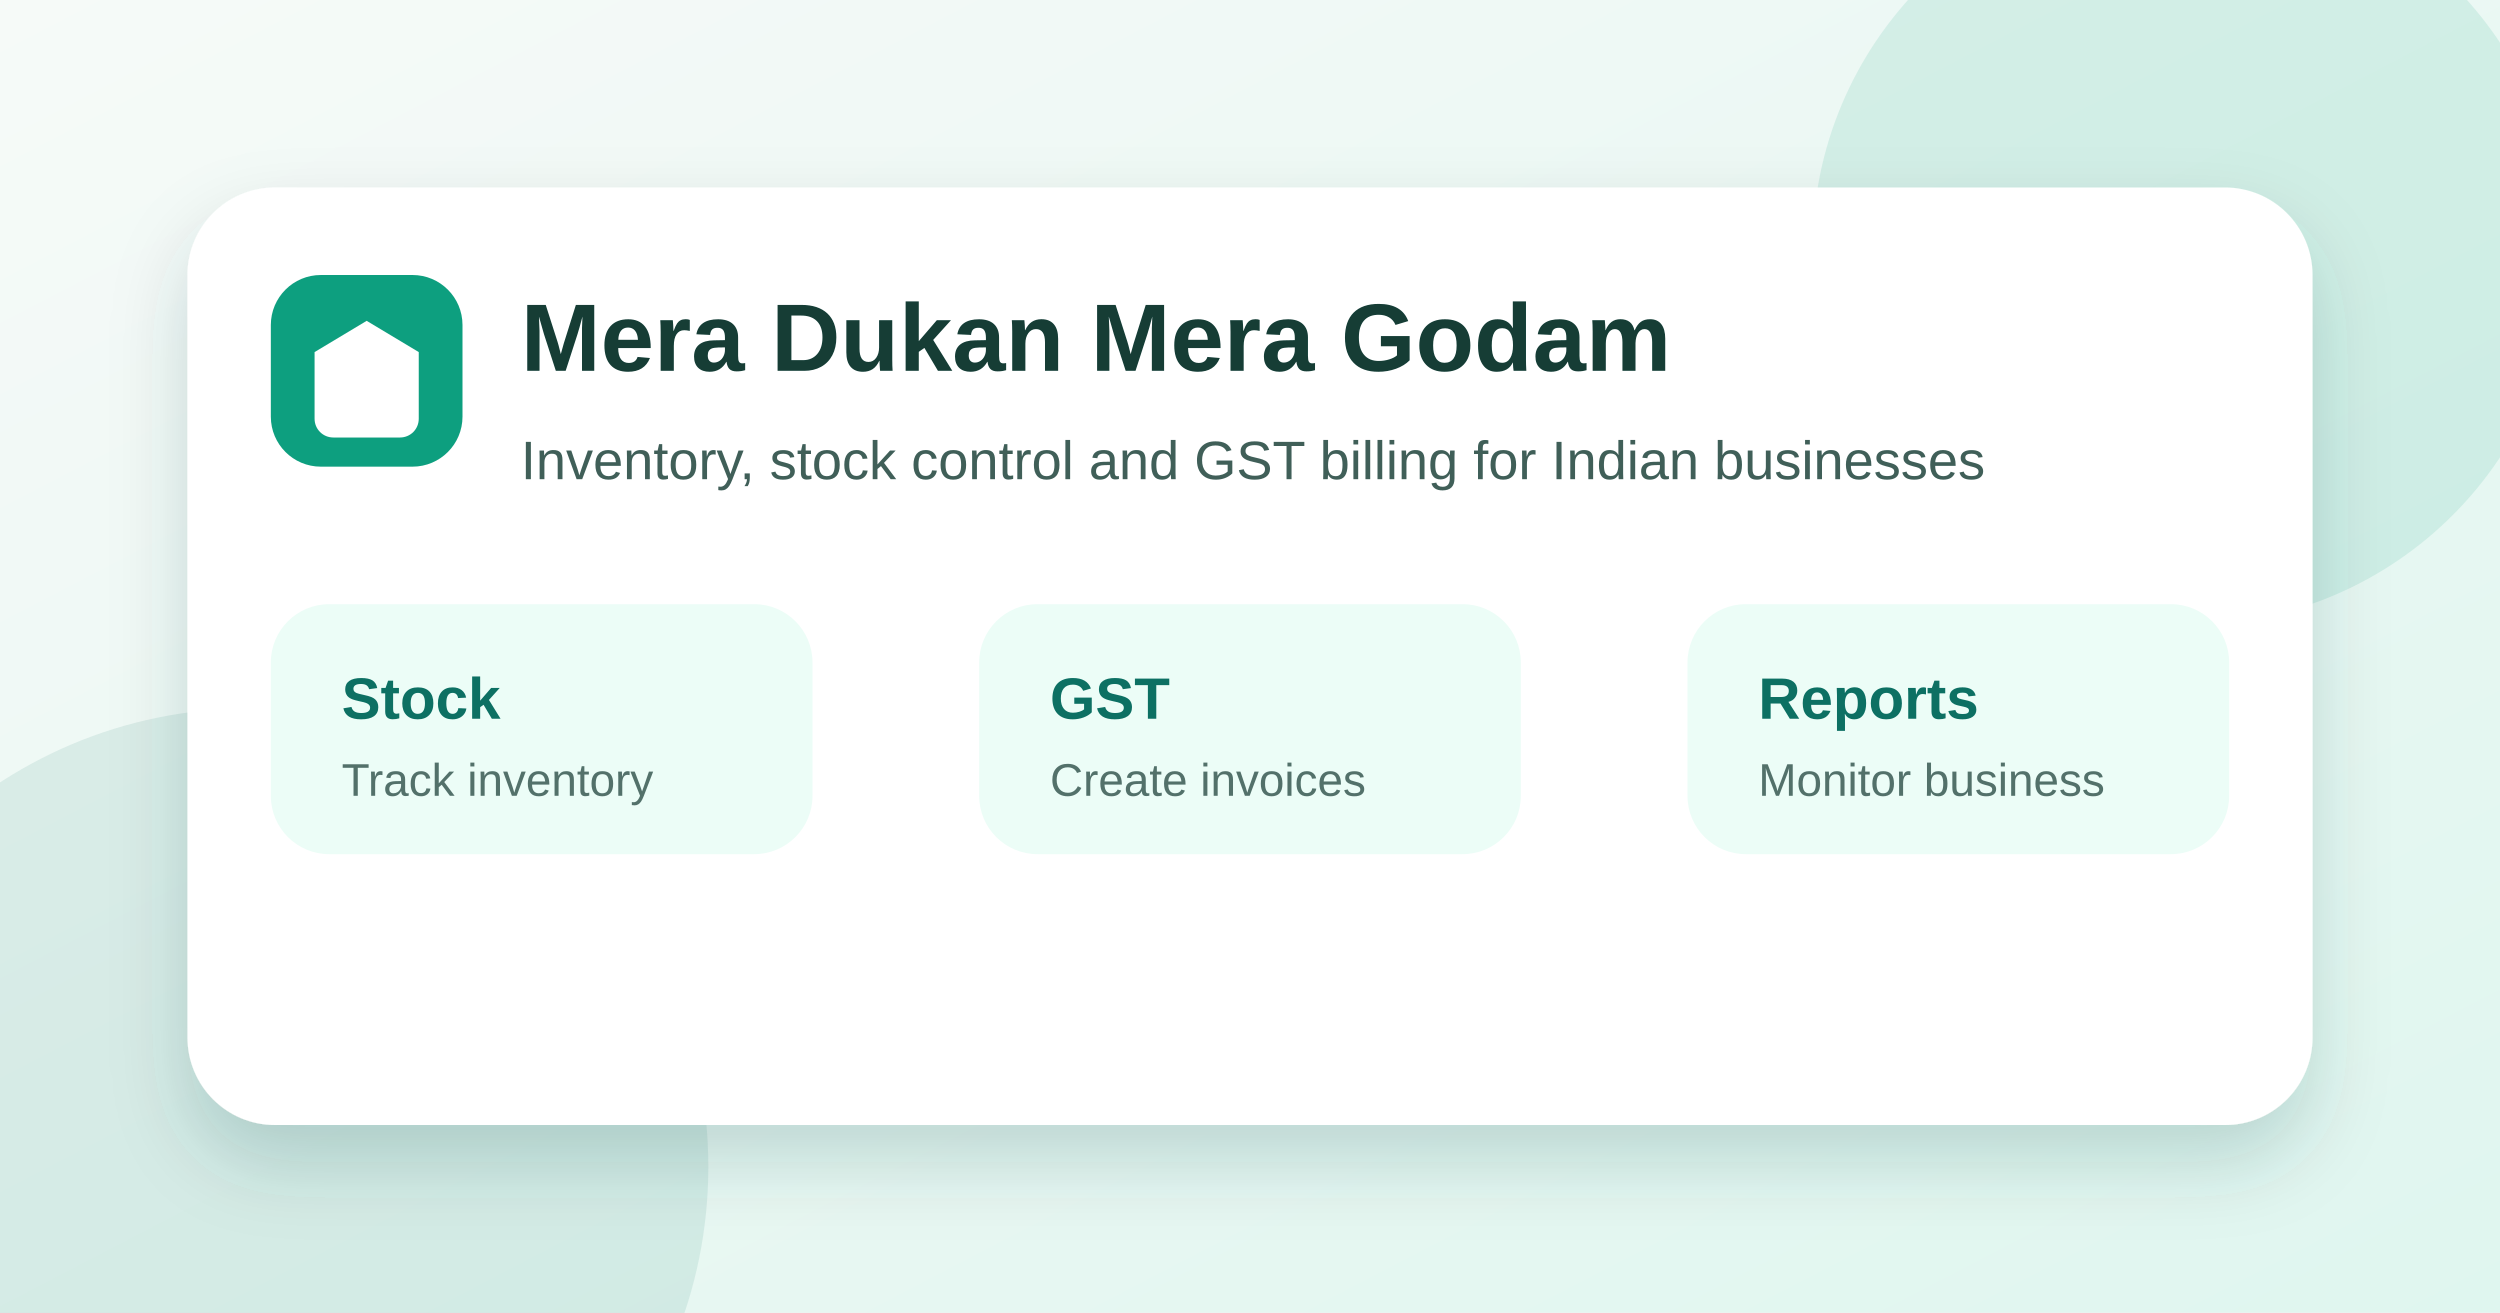
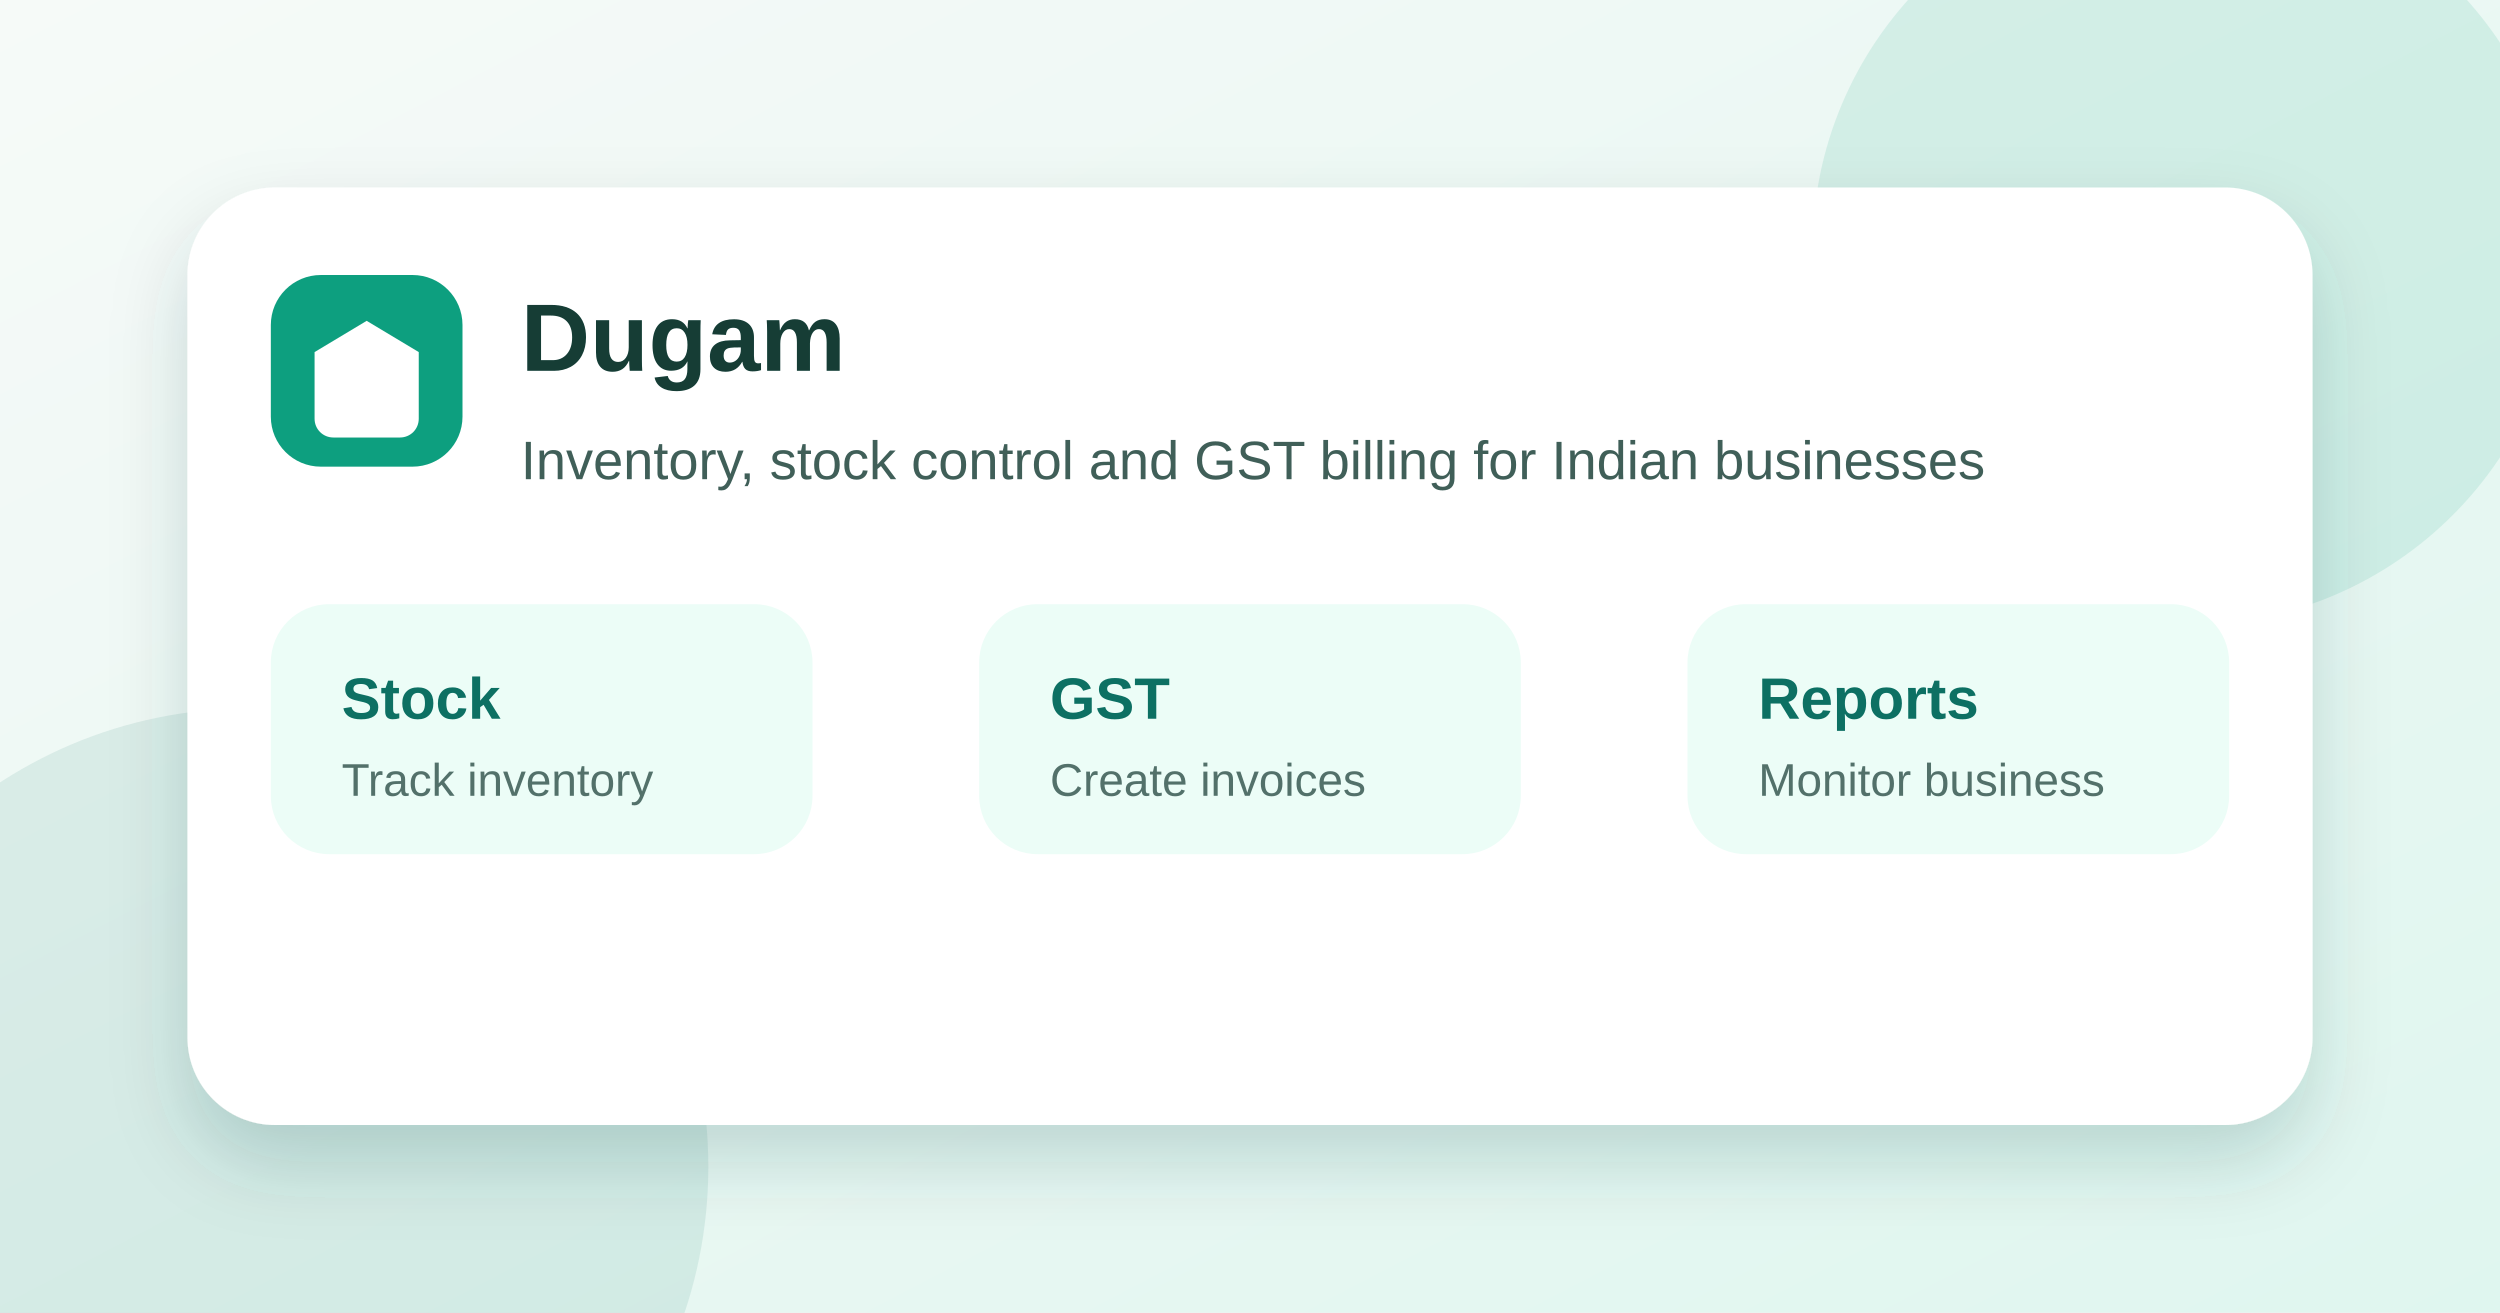
- <svg xmlns="http://www.w3.org/2000/svg" viewBox="0 0 1200 630" role="img" aria-label="Mera Dukan Mera Godam inventory and GST billing app">
+ <svg xmlns="http://www.w3.org/2000/svg" viewBox="0 0 1200 630" role="img" aria-label="Dugam inventory and GST billing app">
  <defs>
    <linearGradient id="bg" x1="0" x2="1" y1="0" y2="1">
      <stop offset="0" stop-color="#f6faf8" />
      <stop offset="1" stop-color="#dff6ef" />
    </linearGradient>
    <filter id="shadow" x="-20%" y="-20%" width="140%" height="140%">
      <feDropShadow dx="0" dy="18" stdDeviation="18" flood-color="#064e45" flood-opacity=".18" />
    </filter>
  </defs>
  <rect width="1200" height="630" fill="url(#bg)" />
  <circle cx="1050" cy="120" r="180" fill="#0f9f7f" opacity=".12" />
  <circle cx="120" cy="560" r="220" fill="#0b6f63" opacity=".10" />
  <g filter="url(#shadow)">
    <rect x="90" y="90" width="1020" height="450" rx="42" fill="#ffffff" />
    <rect x="130" y="132" width="92" height="92" rx="24" fill="#0f9f7f" />
    <path d="M151 169 176 154l25 15v32c0 5-4 9-9 9h-32c-5 0-9-4-9-9v-32Z" fill="#ffffff" />
-     <text x="250" y="178" font-family="Arial, Helvetica, sans-serif" font-size="46" font-weight="700" fill="#123c35">Mera Dukan Mera Godam</text>
+     <text x="250" y="178" font-family="Arial, Helvetica, sans-serif" font-size="46" font-weight="700" fill="#123c35">Dugam</text>
    <text x="250" y="230" font-family="Arial, Helvetica, sans-serif" font-size="26" fill="#3f5f59">Inventory, stock control and GST billing for Indian businesses</text>
    <rect x="130" y="290" width="260" height="120" rx="28" fill="#ecfdf7" />
    <rect x="470" y="290" width="260" height="120" rx="28" fill="#ecfdf7" />
    <rect x="810" y="290" width="260" height="120" rx="28" fill="#ecfdf7" />
    <text x="164" y="345" font-family="Arial, Helvetica, sans-serif" font-size="28" font-weight="700" fill="#0b6f63">Stock</text>
    <text x="164" y="382" font-family="Arial, Helvetica, sans-serif" font-size="22" fill="#52716b">Track inventory</text>
    <text x="504" y="345" font-family="Arial, Helvetica, sans-serif" font-size="28" font-weight="700" fill="#0b6f63">GST</text>
    <text x="504" y="382" font-family="Arial, Helvetica, sans-serif" font-size="22" fill="#52716b">Create invoices</text>
    <text x="844" y="345" font-family="Arial, Helvetica, sans-serif" font-size="28" font-weight="700" fill="#0b6f63">Reports</text>
    <text x="844" y="382" font-family="Arial, Helvetica, sans-serif" font-size="22" fill="#52716b">Monitor business</text>
  </g>
</svg>
